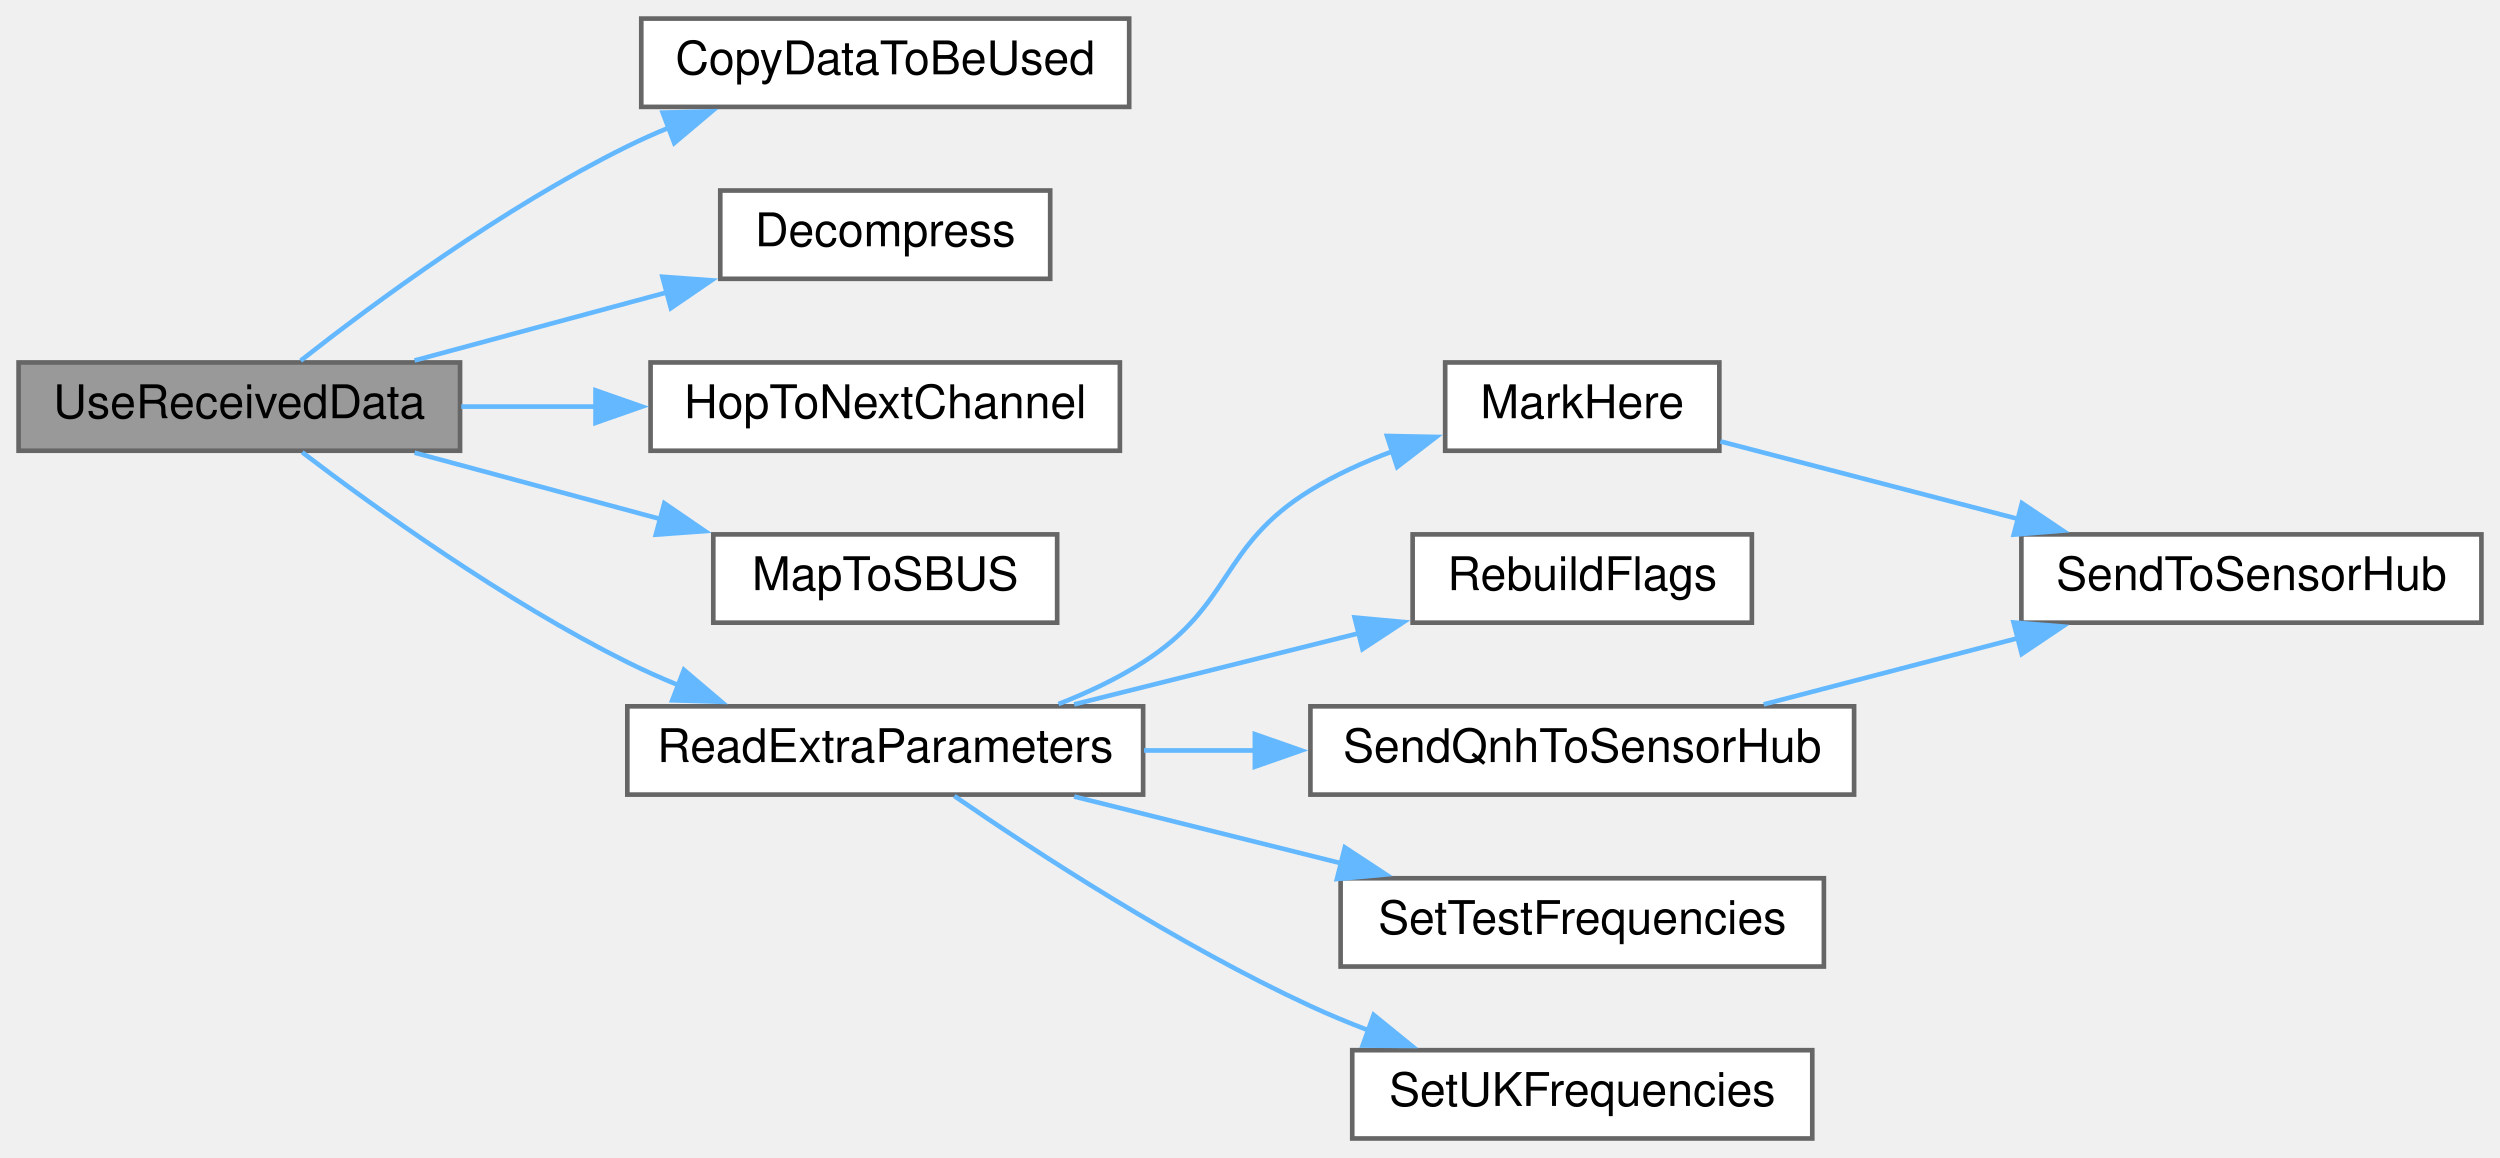
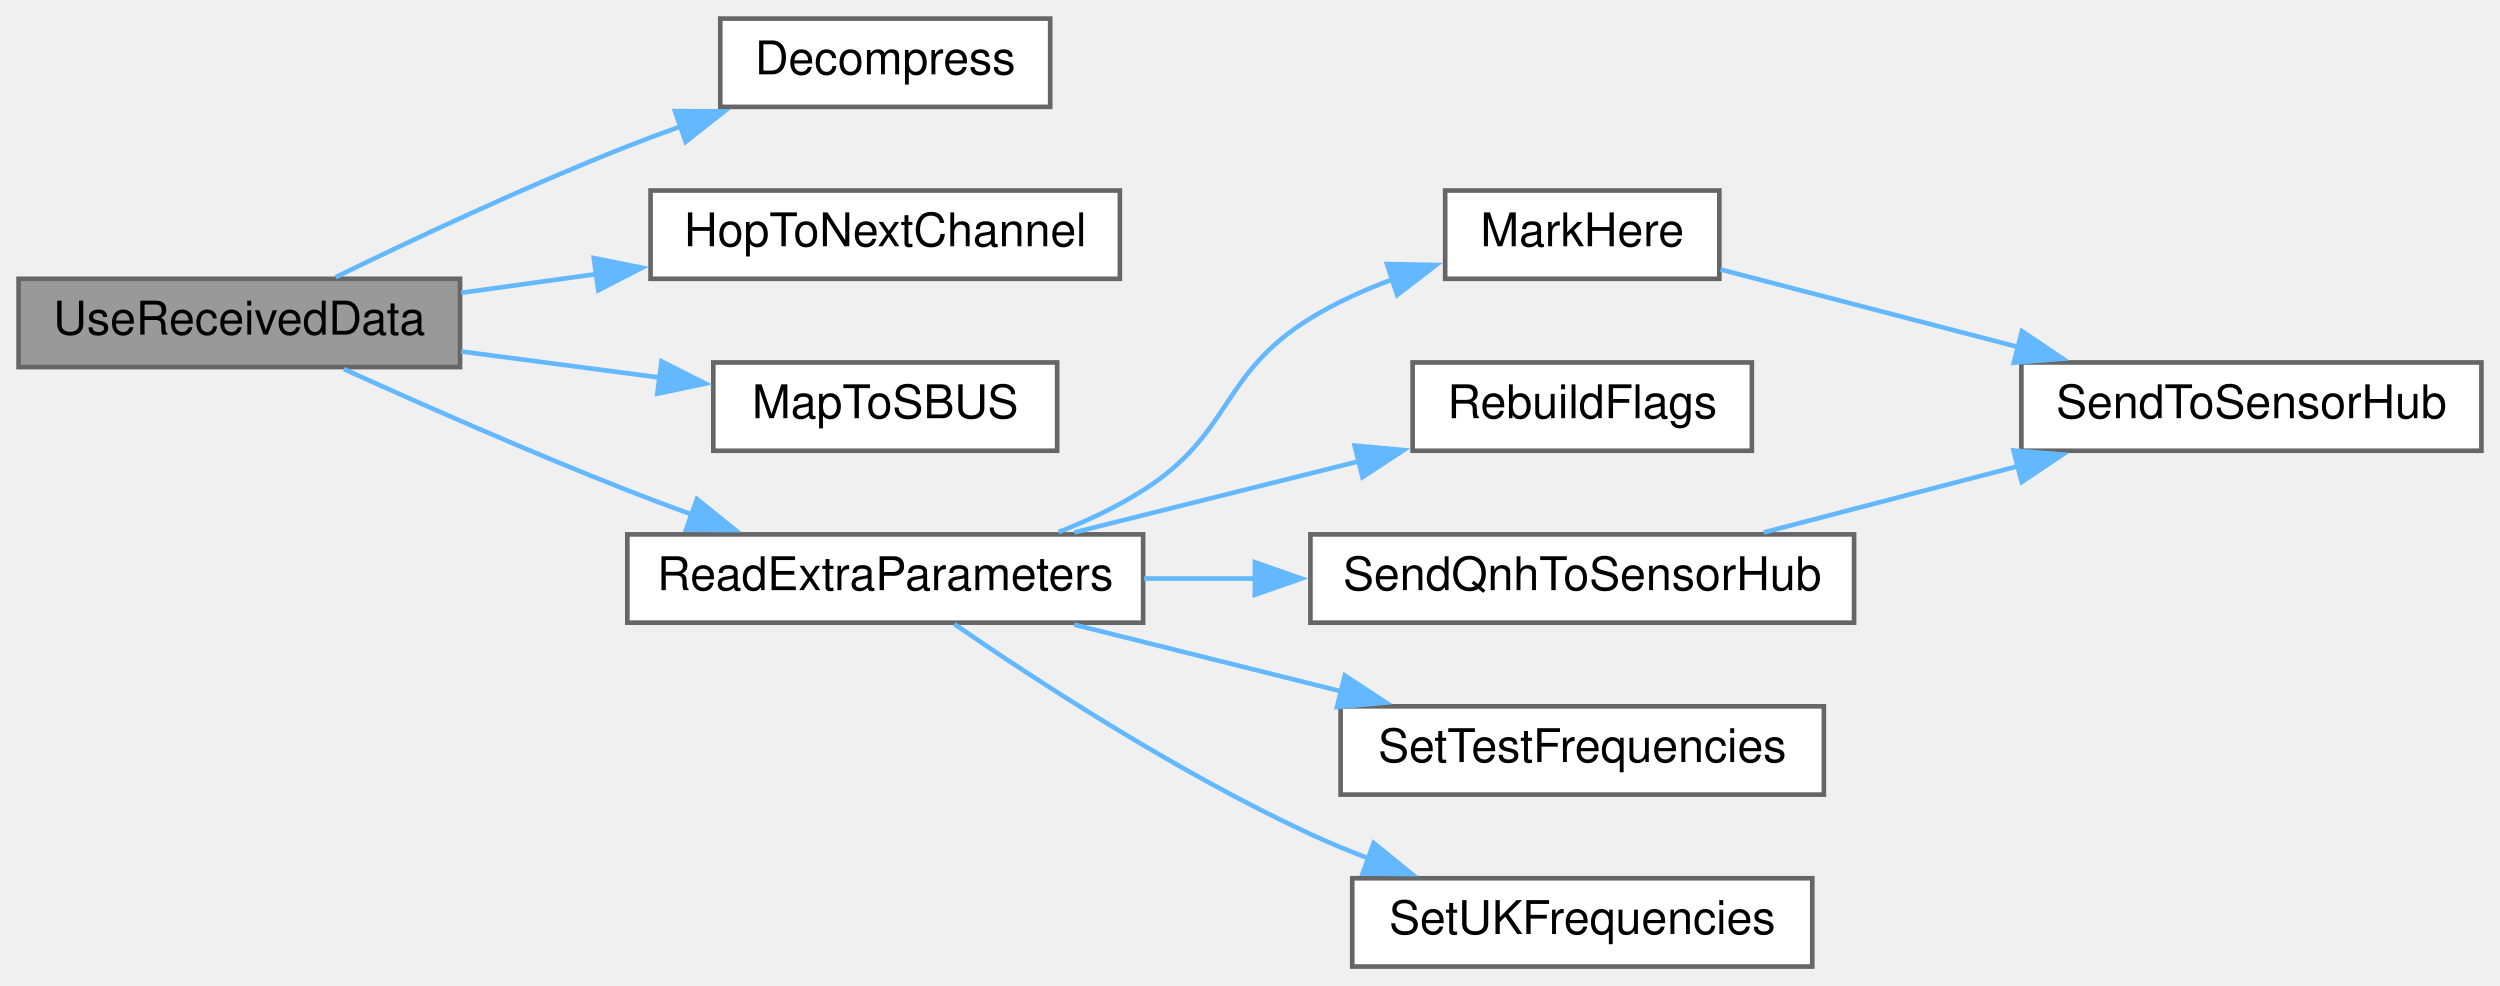
- <svg xmlns="http://www.w3.org/2000/svg" xmlns:xlink="http://www.w3.org/1999/xlink" width="538pt" height="249pt" viewBox="0.00 0.00 538.00 249.00">
-   <g id="graph0" class="graph" transform="scale(1 1) rotate(0) translate(4 245)">
+ <svg xmlns="http://www.w3.org/2000/svg" xmlns:xlink="http://www.w3.org/1999/xlink" width="538pt" height="212pt" viewBox="0.00 0.00 538.00 212.00">
+   <g id="graph0" class="graph" transform="scale(1 1) rotate(0) translate(4 208)">
    <g id="node1" class="node">
      <g id="a_node1">
        <a xlink:title=" ">
-           <polygon fill="#999999" stroke="#666666" points="95,-167 0,-167 0,-148 95,-148 95,-167" />
-           <text text-anchor="middle" x="47.5" y="-155" font-family="Helvetica,sans-Serif" font-size="10.00">UseReceivedData</text>
+           <polygon fill="#999999" stroke="#666666" points="95,-148 0,-148 0,-129 95,-129 95,-148" />
+           <text text-anchor="middle" x="47.5" y="-136" font-family="Helvetica,sans-Serif" font-size="10.00">UseReceivedData</text>
        </a>
      </g>
    </g>
    <g id="node2" class="node">
      <g id="a_node2">
-         <a xlink:href="ReceiverCode_2src_2main_8cpp.html#a8081d48adef22adce1d0dd4b5d910ef6" target="_top" xlink:title=" ">
-           <polygon fill="white" stroke="#666666" points="239,-241 134,-241 134,-222 239,-222 239,-241" />
-           <text text-anchor="middle" x="186.5" y="-229" font-family="Helvetica,sans-Serif" font-size="10.00">CopyDataToBeUsed</text>
-         </a>
-       </g>
-     </g>
-     <g id="edge1" class="edge">
-       <path fill="none" stroke="#63b8ff" d="M60.69,-167.38C76.23,-179.59 104.29,-200.34 131,-213.5 133.89,-214.92 136.92,-216.28 140.01,-217.55" />
-       <polygon fill="#63b8ff" stroke="#63b8ff" points="138.61,-220.76 149.2,-221.04 141.1,-214.22 138.61,-220.76" />
-     </g>
-     <g id="node3" class="node">
-       <g id="a_node3">
        <a xlink:href="radio_8h.html#a6feccc8c0583de3235616d42076f1371" target="_top" xlink:title=" ">
          <polygon fill="white" stroke="#666666" points="222,-204 151,-204 151,-185 222,-185 222,-204" />
          <text text-anchor="middle" x="186.5" y="-192" font-family="Helvetica,sans-Serif" font-size="10.00">Decompress</text>
        </a>
      </g>
    </g>
-     <g id="edge2" class="edge">
-       <path fill="none" stroke="#63b8ff" d="M85.21,-167.42C101.94,-171.93 121.91,-177.33 139.61,-182.11" />
-       <polygon fill="#63b8ff" stroke="#63b8ff" points="138.55,-185.44 149.11,-184.67 140.37,-178.69 138.55,-185.44" />
+     <g id="edge1" class="edge">
+       <path fill="none" stroke="#63b8ff" d="M68.23,-148.35C84.78,-156.43 109.14,-167.89 131,-176.5 134.79,-177.99 138.76,-179.47 142.76,-180.9" />
+       <polygon fill="#63b8ff" stroke="#63b8ff" points="141.27,-184.08 151.87,-184.04 143.55,-177.47 141.27,-184.08" />
    </g>
-     <g id="node4" class="node">
-       <g id="a_node4">
+     <g id="node3" class="node">
+       <g id="a_node3">
        <a xlink:href="transceiver_8h.html#a52aa3e80bccf5e75346c93fdae63122d" target="_top" xlink:title=" ">
          <polygon fill="white" stroke="#666666" points="237,-167 136,-167 136,-148 237,-148 237,-167" />
          <text text-anchor="middle" x="186.5" y="-155" font-family="Helvetica,sans-Serif" font-size="10.00">HopToNextChannel</text>
        </a>
      </g>
    </g>
-     <g id="edge3" class="edge">
-       <path fill="none" stroke="#63b8ff" d="M95.26,-157.5C104.62,-157.5 114.59,-157.5 124.35,-157.5" />
-       <polygon fill="#63b8ff" stroke="#63b8ff" points="124.16,-161 134.16,-157.5 124.16,-154 124.16,-161" />
+     <g id="edge2" class="edge">
+       <path fill="none" stroke="#63b8ff" d="M95.26,-144.99C104.62,-146.28 114.59,-147.67 124.35,-149.02" />
+       <polygon fill="#63b8ff" stroke="#63b8ff" points="123.79,-152.47 134.17,-150.38 124.75,-145.54 123.79,-152.47" />
    </g>
-     <g id="node5" class="node">
-       <g id="a_node5">
+     <g id="node4" class="node">
+       <g id="a_node4">
        <a xlink:href="ReceiverCode_2src_2main_8cpp.html#a6a495c5560f12cc3fd3df9454927d681" target="_top" xlink:title=" ">
          <polygon fill="white" stroke="#666666" points="223.5,-130 149.5,-130 149.5,-111 223.5,-111 223.5,-130" />
          <text text-anchor="middle" x="186.5" y="-118" font-family="Helvetica,sans-Serif" font-size="10.00">MapToSBUS</text>
        </a>
      </g>
    </g>
-     <g id="edge4" class="edge">
-       <path fill="none" stroke="#63b8ff" d="M85.21,-147.58C101.47,-143.19 120.79,-137.98 138.12,-133.3" />
-       <polygon fill="#63b8ff" stroke="#63b8ff" points="138.96,-136.7 147.7,-130.71 137.13,-129.94 138.96,-136.7" />
+     <g id="edge3" class="edge">
+       <path fill="none" stroke="#63b8ff" d="M95.26,-132.36C109.07,-130.54 124.19,-128.55 138.04,-126.74" />
+       <polygon fill="#63b8ff" stroke="#63b8ff" points="138.36,-130.22 147.82,-125.45 137.45,-123.28 138.36,-130.22" />
    </g>
-     <g id="node6" class="node">
-       <g id="a_node6">
+     <g id="node5" class="node">
+       <g id="a_node5">
        <a xlink:href="ReceiverCode_2src_2main_8cpp.html#a6c490ef42e364f8bb1430c436e86c9c0" target="_top" xlink:title=" ">
          <polygon fill="white" stroke="#666666" points="242,-93 131,-93 131,-74 242,-74 242,-93" />
          <text text-anchor="middle" x="186.5" y="-81" font-family="Helvetica,sans-Serif" font-size="10.00">ReadExtraParameters</text>
        </a>
      </g>
    </g>
-     <g id="edge5" class="edge">
-       <path fill="none" stroke="#63b8ff" d="M61.03,-147.67C76.69,-135.75 104.65,-115.61 131,-102.5 134.52,-100.75 138.23,-99.09 142.01,-97.54" />
-       <polygon fill="#63b8ff" stroke="#63b8ff" points="143.18,-100.84 151.26,-93.98 140.67,-94.3 143.18,-100.84" />
+     <g id="edge4" class="edge">
+       <path fill="none" stroke="#63b8ff" d="M70.02,-128.57C86.56,-121.07 110.05,-110.71 131,-102.5 135.46,-100.75 140.16,-98.99 144.84,-97.29" />
+       <polygon fill="#63b8ff" stroke="#63b8ff" points="145.98,-100.6 154.22,-93.95 143.63,-94.01 145.98,-100.6" />
    </g>
-     <g id="node7" class="node">
-       <g id="a_node7">
+     <g id="node6" class="node">
+       <g id="a_node6">
        <a xlink:href="ReceiverCode_2src_2main_8cpp.html#a5ae8a2aa29e834880ccf370c7547961b" target="_top" xlink:title=" ">
          <polygon fill="white" stroke="#666666" points="366,-167 307,-167 307,-148 366,-148 366,-167" />
          <text text-anchor="middle" x="336.5" y="-155" font-family="Helvetica,sans-Serif" font-size="10.00">MarkHere</text>
        </a>
      </g>
    </g>
-     <g id="edge6" class="edge">
+     <g id="edge5" class="edge">
      <path fill="none" stroke="#63b8ff" d="M223.78,-93.49C230.1,-95.96 236.42,-98.95 242,-102.5 261.35,-114.83 258.45,-127.48 278,-139.5 283.4,-142.82 289.47,-145.58 295.59,-147.85" />
      <polygon fill="#63b8ff" stroke="#63b8ff" points="294.48,-151.18 305.07,-150.97 296.67,-144.52 294.48,-151.18" />
    </g>
-     <g id="node9" class="node">
-       <g id="a_node9">
+     <g id="node8" class="node">
+       <g id="a_node8">
        <a xlink:href="ReceiverCode_2src_2main_8cpp.html#ad86a39e4cba19592c760833870f6f69c" target="_top" xlink:title=" ">
          <polygon fill="white" stroke="#666666" points="373,-130 300,-130 300,-111 373,-111 373,-130" />
          <text text-anchor="middle" x="336.5" y="-118" font-family="Helvetica,sans-Serif" font-size="10.00">RebuildFlags</text>
        </a>
      </g>
    </g>
-     <g id="edge8" class="edge">
+     <g id="edge7" class="edge">
      <path fill="none" stroke="#63b8ff" d="M227.16,-93.42C246.07,-98.14 268.83,-103.83 288.6,-108.77" />
      <polygon fill="#63b8ff" stroke="#63b8ff" points="287.51,-112.11 298.06,-111.14 289.21,-105.32 287.51,-112.11" />
    </g>
-     <g id="node10" class="node">
-       <g id="a_node10">
+     <g id="node9" class="node">
+       <g id="a_node9">
        <a xlink:href="ReceiverCode_2src_2main_8cpp.html#af2b1ba43295661243b7bb78004d470d8" target="_top" xlink:title=" ">
          <polygon fill="white" stroke="#666666" points="395,-93 278,-93 278,-74 395,-74 395,-93" />
          <text text-anchor="middle" x="336.5" y="-81" font-family="Helvetica,sans-Serif" font-size="10.00">SendQnhToSensorHub</text>
        </a>
      </g>
    </g>
-     <g id="edge9" class="edge">
+     <g id="edge8" class="edge">
      <path fill="none" stroke="#63b8ff" d="M242.19,-83.5C250.02,-83.5 258.17,-83.5 266.24,-83.5" />
      <polygon fill="#63b8ff" stroke="#63b8ff" points="266.05,-87 276.05,-83.5 266.05,-80 266.05,-87" />
    </g>
-     <g id="node11" class="node">
-       <g id="a_node11">
+     <g id="node10" class="node">
+       <g id="a_node10">
        <a xlink:href="radio_8h.html#a31a35307bbac88ceda244272f25d399a" target="_top" xlink:title=" ">
          <polygon fill="white" stroke="#666666" points="388.5,-56 284.5,-56 284.5,-37 388.5,-37 388.5,-56" />
          <text text-anchor="middle" x="336.5" y="-44" font-family="Helvetica,sans-Serif" font-size="10.00">SetTestFrequencies</text>
        </a>
      </g>
    </g>
-     <g id="edge11" class="edge">
+     <g id="edge10" class="edge">
      <path fill="none" stroke="#63b8ff" d="M227.16,-73.58C244.83,-69.17 265.85,-63.91 284.66,-59.21" />
      <polygon fill="#63b8ff" stroke="#63b8ff" points="285.41,-62.63 294.26,-56.81 283.71,-55.84 285.41,-62.63" />
    </g>
-     <g id="node12" class="node">
-       <g id="a_node12">
+     <g id="node11" class="node">
+       <g id="a_node11">
        <a xlink:href="radio_8h.html#a2eabdb233653fa02f0b899e26b5e8ce7" target="_top" xlink:title=" ">
          <polygon fill="white" stroke="#666666" points="386,-19 287,-19 287,0 386,0 386,-19" />
          <text text-anchor="middle" x="336.5" y="-7" font-family="Helvetica,sans-Serif" font-size="10.00">SetUKFrequencies</text>
        </a>
      </g>
    </g>
-     <g id="edge12" class="edge">
+     <g id="edge11" class="edge">
      <path fill="none" stroke="#63b8ff" d="M201.37,-73.7C218.67,-61.79 249.46,-41.68 278,-28.5 282.02,-26.64 286.27,-24.88 290.57,-23.24" />
      <polygon fill="#63b8ff" stroke="#63b8ff" points="291.61,-26.59 299.83,-19.91 289.24,-20 291.61,-26.59" />
    </g>
-     <g id="node8" class="node">
-       <g id="a_node8">
+     <g id="node7" class="node">
+       <g id="a_node7">
        <a xlink:href="ReceiverCode_2src_2main_8cpp.html#a3f80da71956ba53fcff126bfe2296e65" target="_top" xlink:title=" ">
          <polygon fill="white" stroke="#666666" points="530,-130 431,-130 431,-111 530,-111 530,-130" />
          <text text-anchor="middle" x="480.5" y="-118" font-family="Helvetica,sans-Serif" font-size="10.00">SendToSensorHub</text>
        </a>
      </g>
    </g>
-     <g id="edge7" class="edge">
+     <g id="edge6" class="edge">
      <path fill="none" stroke="#63b8ff" d="M366.24,-150.01C384.66,-145.21 409.06,-138.85 430.49,-133.27" />
      <polygon fill="#63b8ff" stroke="#63b8ff" points="431.12,-136.72 439.91,-130.81 429.36,-129.95 431.12,-136.72" />
    </g>
-     <g id="edge10" class="edge">
+     <g id="edge9" class="edge">
      <path fill="none" stroke="#63b8ff" d="M375.55,-93.42C392.35,-97.79 412.3,-102.99 430.21,-107.66" />
      <polygon fill="#63b8ff" stroke="#63b8ff" points="429.32,-111.04 439.88,-110.18 431.08,-104.27 429.32,-111.04" />
    </g>
  </g>
</svg>
